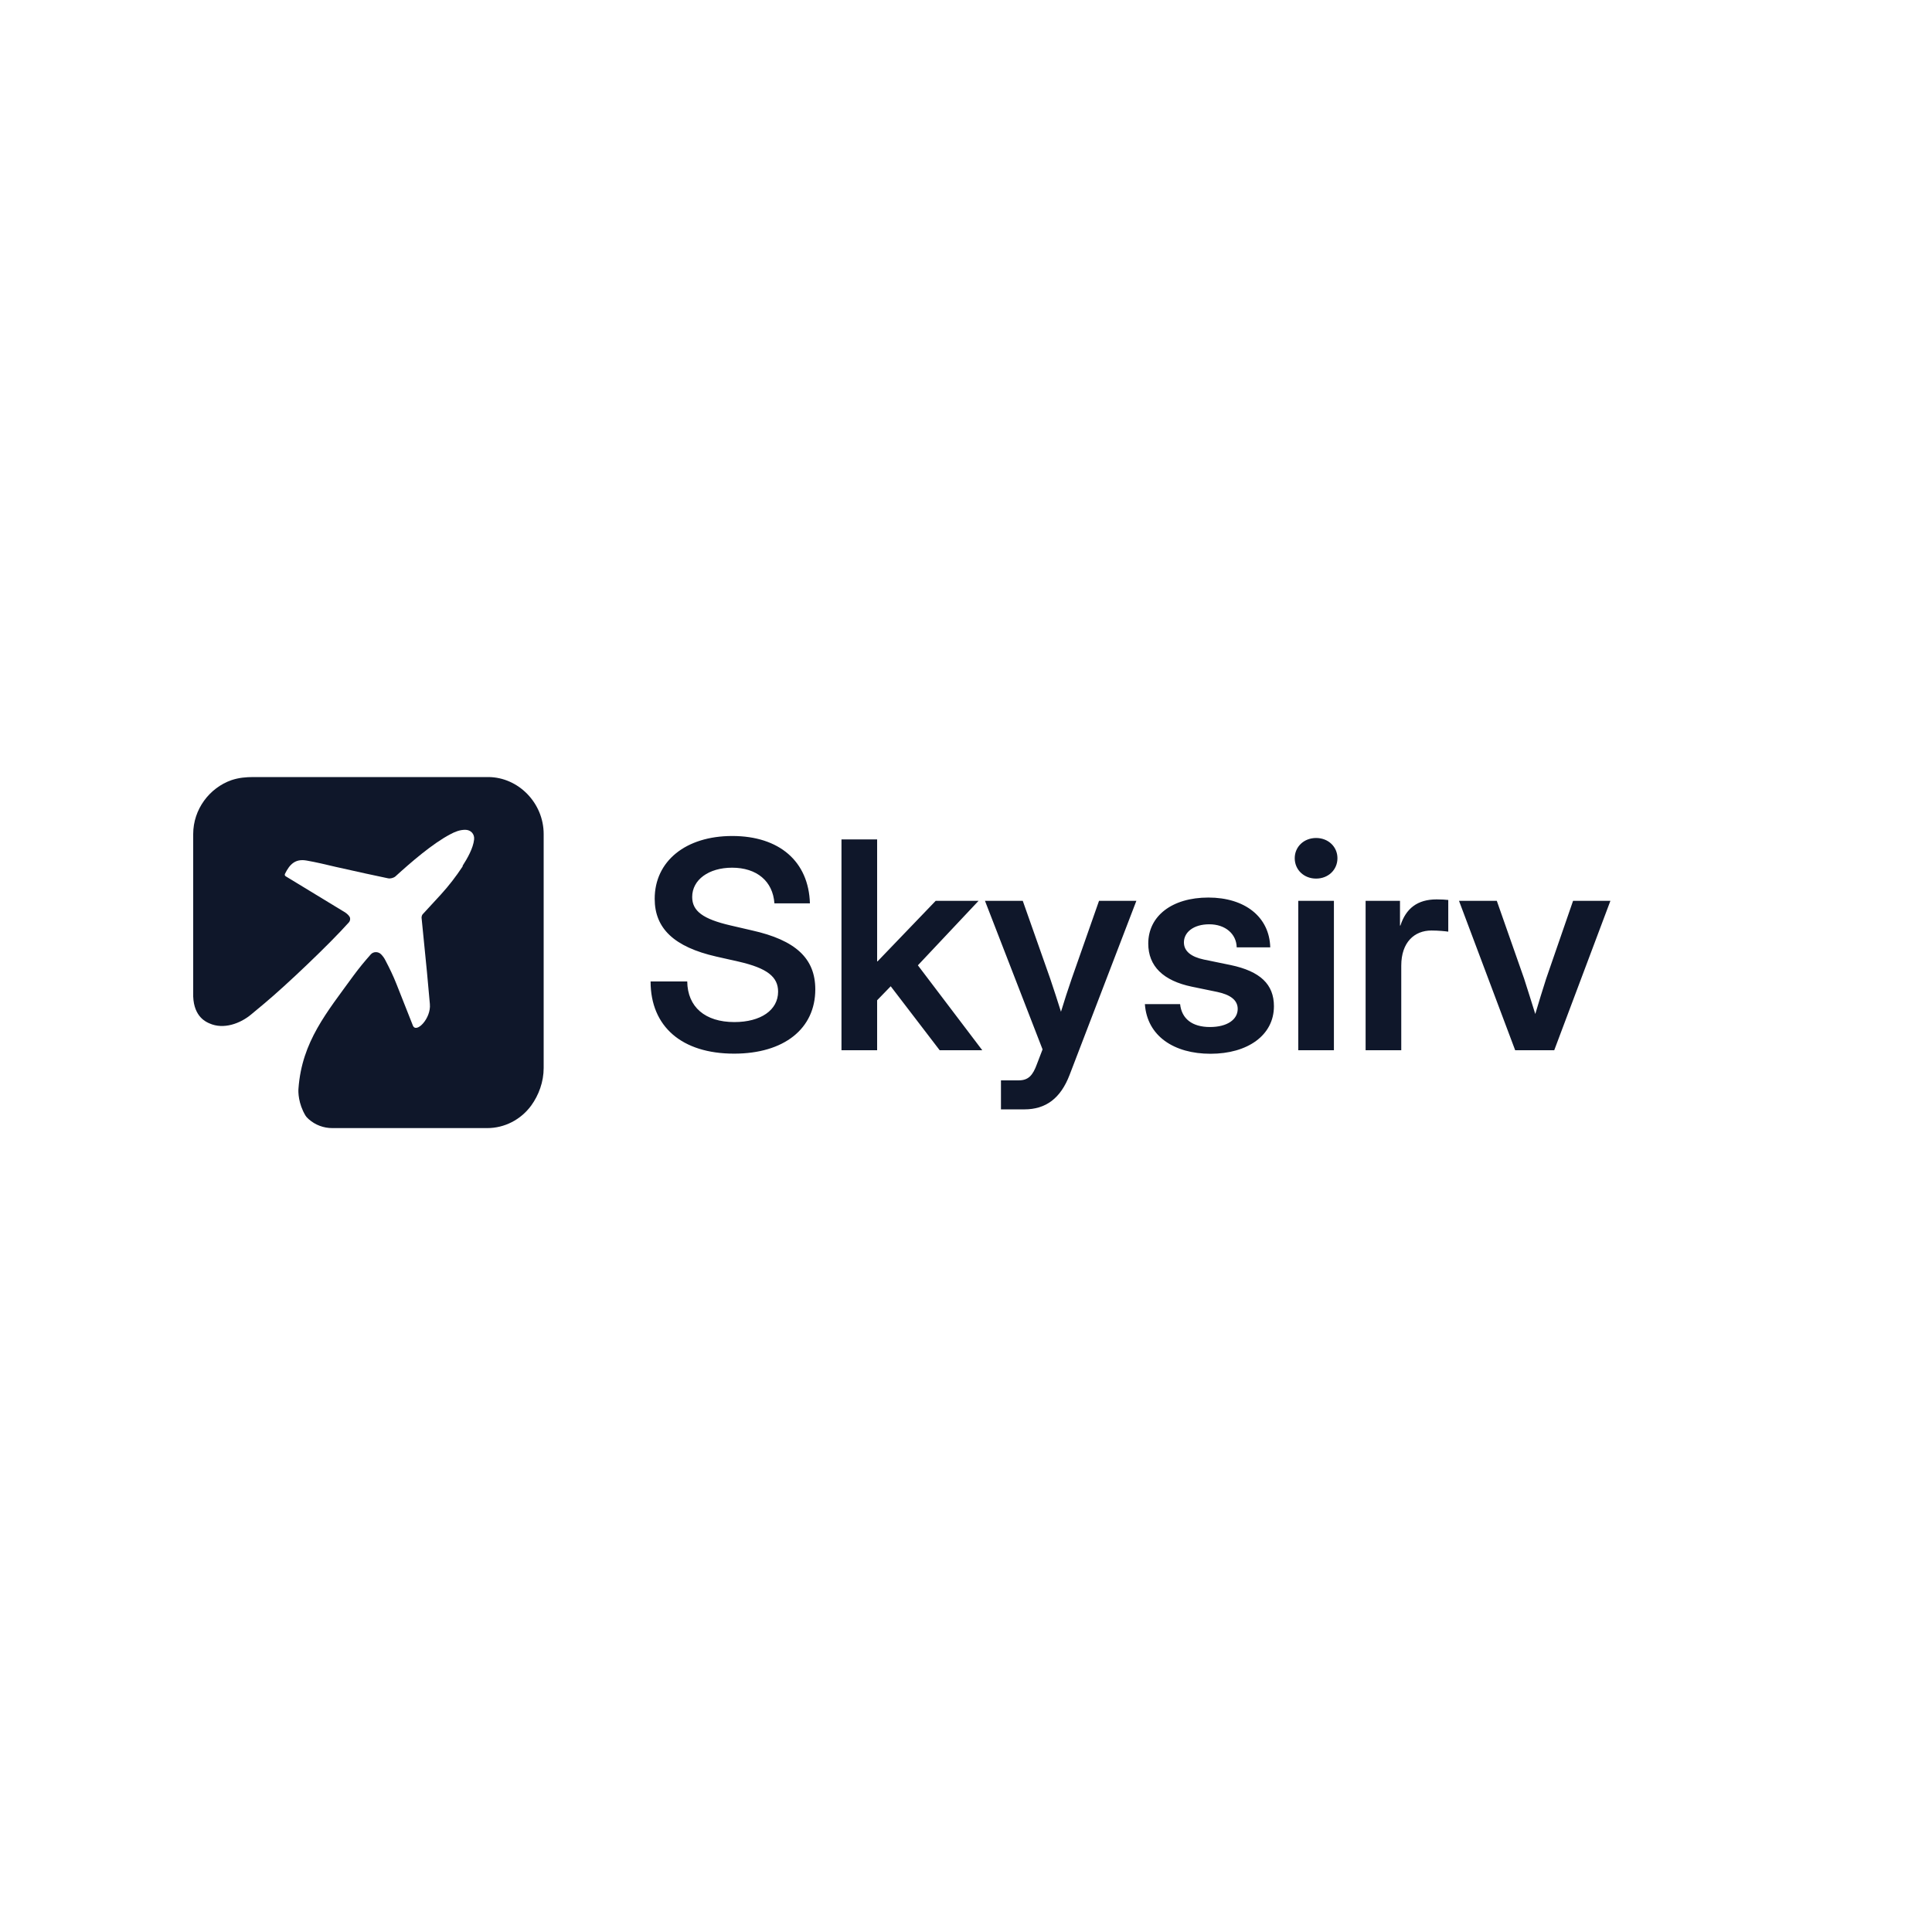
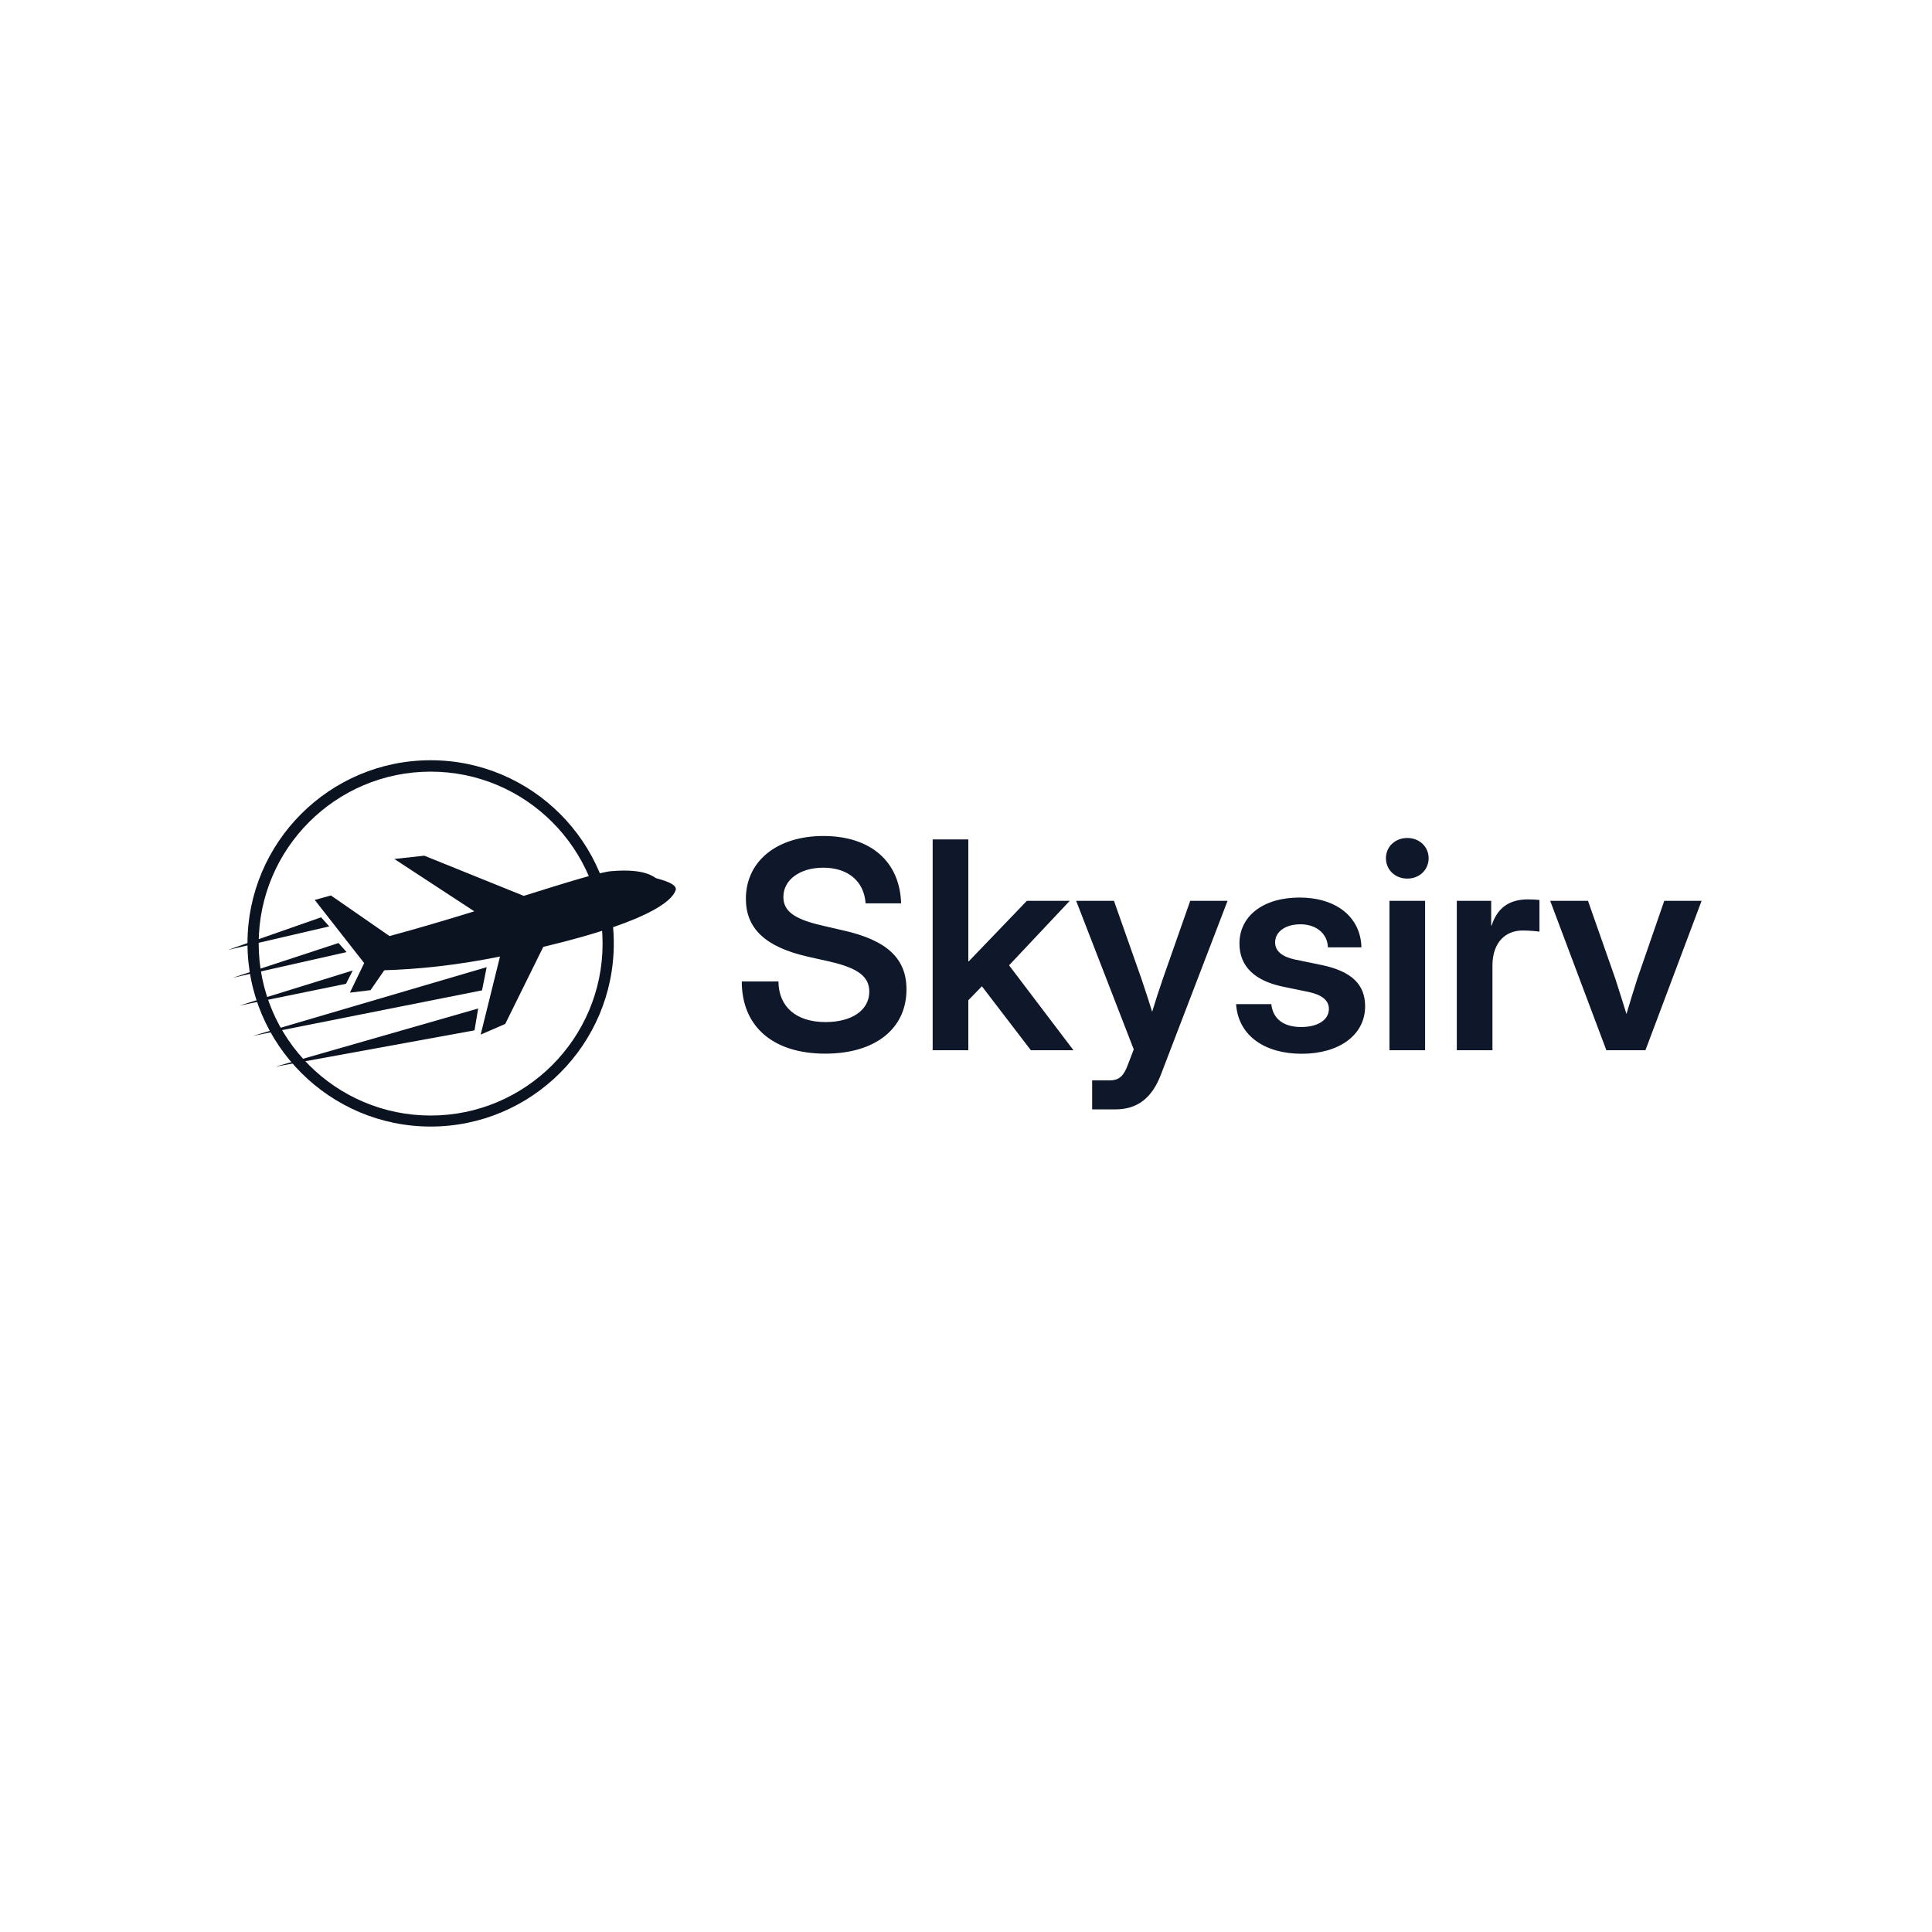
<svg xmlns="http://www.w3.org/2000/svg" id="Layer_1" version="1.1" viewBox="0 0 1000 1000">
  <defs>
    <style>
      .st0, .st1 {
        isolation: isolate;
      }

-       .st2, .st1 {
-         fill: #0f172a;
+       .st2 {
+         fill: #0b1220;
      }

      .st1 {
+         fill: #0f172a;
        font-family: InterDisplay-SemiBold, 'Inter Display';
        font-size: 150px;
        font-weight: 600;
      }
    </style>
  </defs>
-   <path class="st2" d="M239.4,448.2c2.5-3.9,5.5-9.1,6-13.7.3-2.9-1.8-5-4.6-5s-5.3,1-7.7,2.3c-9.2,4.8-20.5,14.6-28.4,21.8-.9.8-2.7,1.3-3.9,1l-11.7-2.5-15.3-3.4c-5.1-1.2-10-2.4-15.2-3.3-5.8-1-8.7,2-11.1,6.9-.3.6,0,1.1.6,1.4l30.1,18.3c1,.6,1.9,1.3,2.6,2.3.7.9.5,2.4-.3,3.2-10,11.2-32.3,32.4-43.8,42l-6.6,5.5c-5.7,4.8-14.4,8-21.7,4.7-1.6-.7-8-3.3-8.4-13.9v-84.1c0-12.8,8.4-23.9,19.8-27.9,3.9-1.3,7.5-1.6,11.5-1.6h121.5c15.5.1,28.6,13.4,28.6,29.5v121.1c0,7.1-2.5,14-6.5,19.5-5.4,7.3-13.8,11.6-22.7,11.6h-80.2c-4.5,0-8.8-1.6-12.2-4.6-.9-.8-1.5-1.5-1.7-1.9-3.7-6.2-3.8-12.2-3.6-14.1,1.8-24.2,14.6-39.2,28.6-58.5,2.8-3.8,5.7-7.3,8.8-10.8,1.4-1.6,3.9-1.5,5.3-.1,1,1,1.7,2,2.3,3.2,2.1,4,4,7.9,5.7,12.2l8.5,21.5c1.7,4.3,9.5-3.6,8.8-11.1l-1.5-16.5-2.8-28.2c0-.6.2-1.4.6-1.8l9.3-10.1c4.2-4.6,7.9-9.4,11.4-14.7h0v-.2Z" />
  <g class="st0">
-     <text class="st1" transform="translate(331.4 543.6)">
-       <tspan x="0" y="0">Skysirv</tspan>
-     </text>
+     <g class="st0">
+       <text class="st1" transform="translate(378.6 543.6)">
+         <tspan x="0" y="0">Skysirv</tspan>
+       </text>
+     </g>
+   </g>
+   <g>
+     <path class="st2" d="M222.9,583.1c-52.2,0-94.8-42.5-94.8-94.8s42.5-94.8,94.8-94.8,94.8,42.5,94.8,94.8-42.5,94.8-94.8,94.8ZM222.9,399.4c-49.1,0-89,39.9-89,89s39.9,89,89,89,89-39.9,89-89-39.9-89-89-89Z" />
+     <path class="st2" d="M339.9,454.7c-1.5-.6-5.5-5.3-23.4-3.8-6.1.5-23.4,5.9-45.4,12.8l-51.5-20.8-15.5,1.7,41.4,27.1c-14.3,4.4-29.4,8.9-43.9,12.8l-30.3-21-8.4,2.3,25.6,32.7-7.4,15.3,10.7-1.3,7.1-10.3c16.7-.5,36.7-2.4,59.9-7.1l-10,40.4,12.7-5.5,19.7-39.9c62-14.8,67.3-26.2,68.5-29.3,1.3-3.5-8.4-5.7-9.9-6.2Z" />
+     <polygon class="st2" points="142.6 552.1 245.6 533.3 247.5 522 142.6 552.1" />
+     <polygon class="st2" points="130.8 536.2 249.5 512.6 251.9 500.6 130.8 536.2" />
+     <polygon class="st2" points="179.1 509.2 123.9 520.5 182.6 502.3 179.1 509.2" />
+     <polygon class="st2" points="179.4 492.8 120.4 506.1 175.2 488.1 179.4 492.8" />
+     <polygon class="st2" points="170.4 479.5 117.9 491.7 166.2 474.8 170.4 479.5" />
  </g>
</svg>
